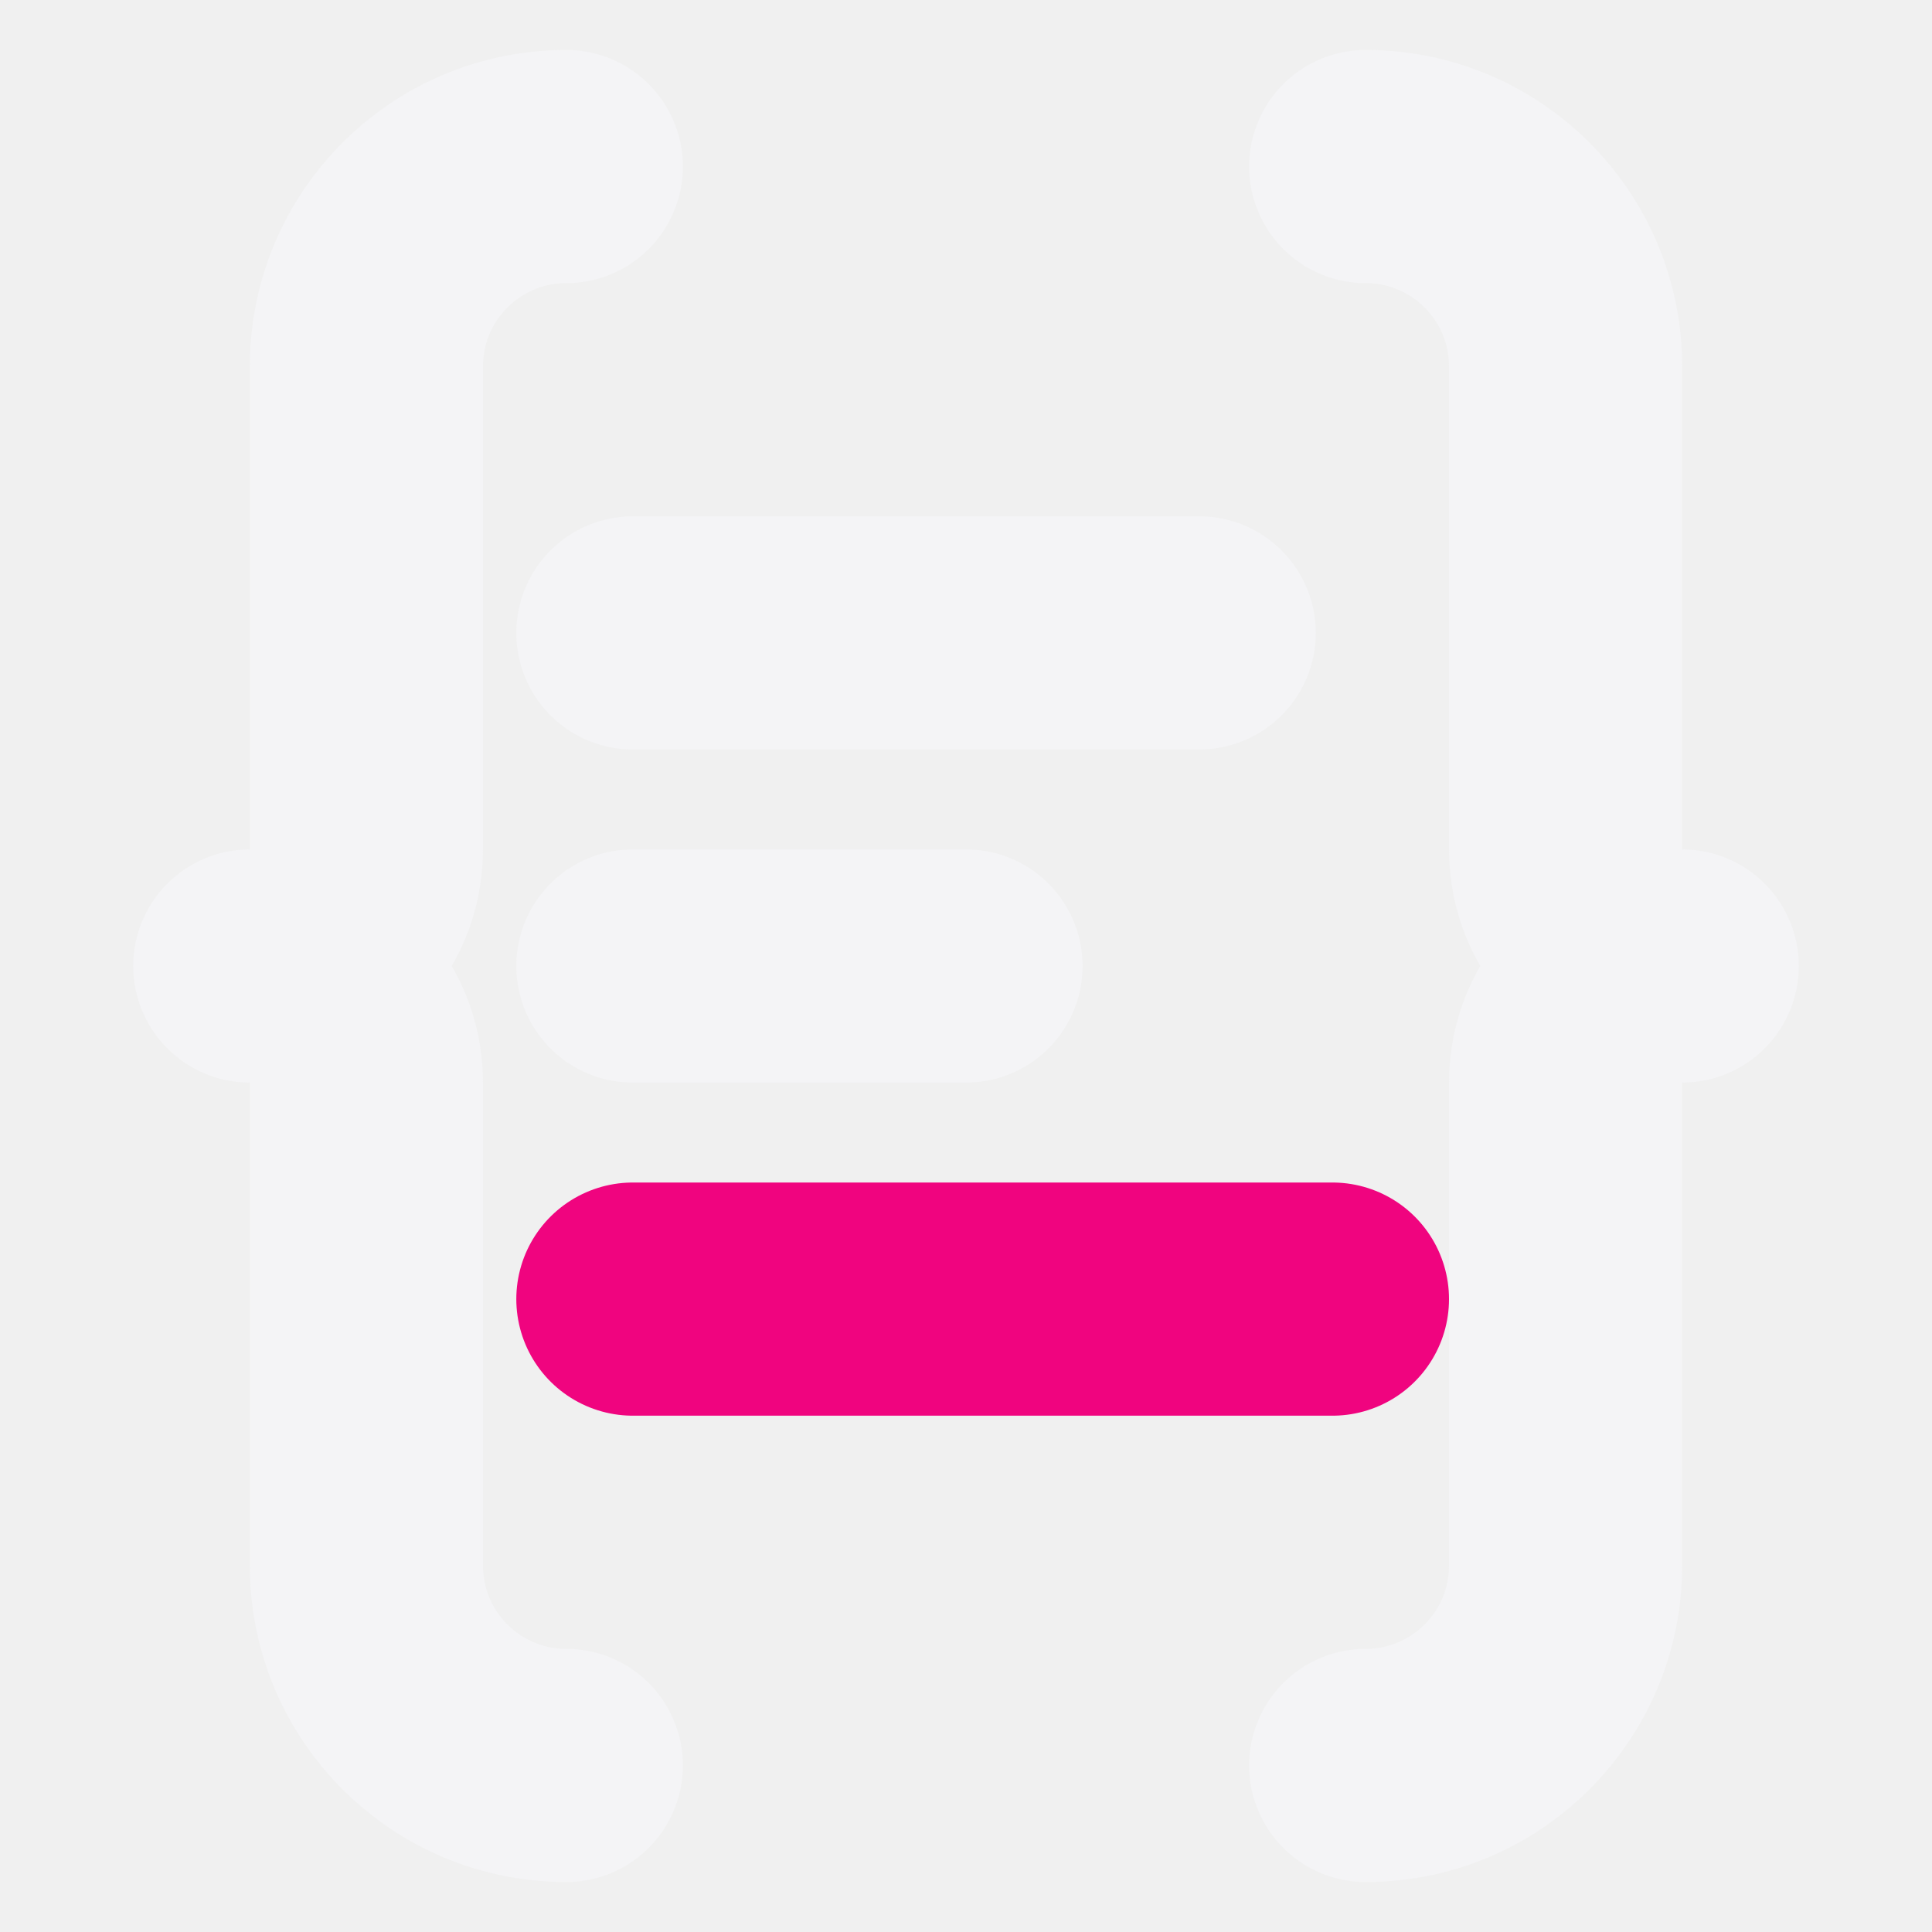
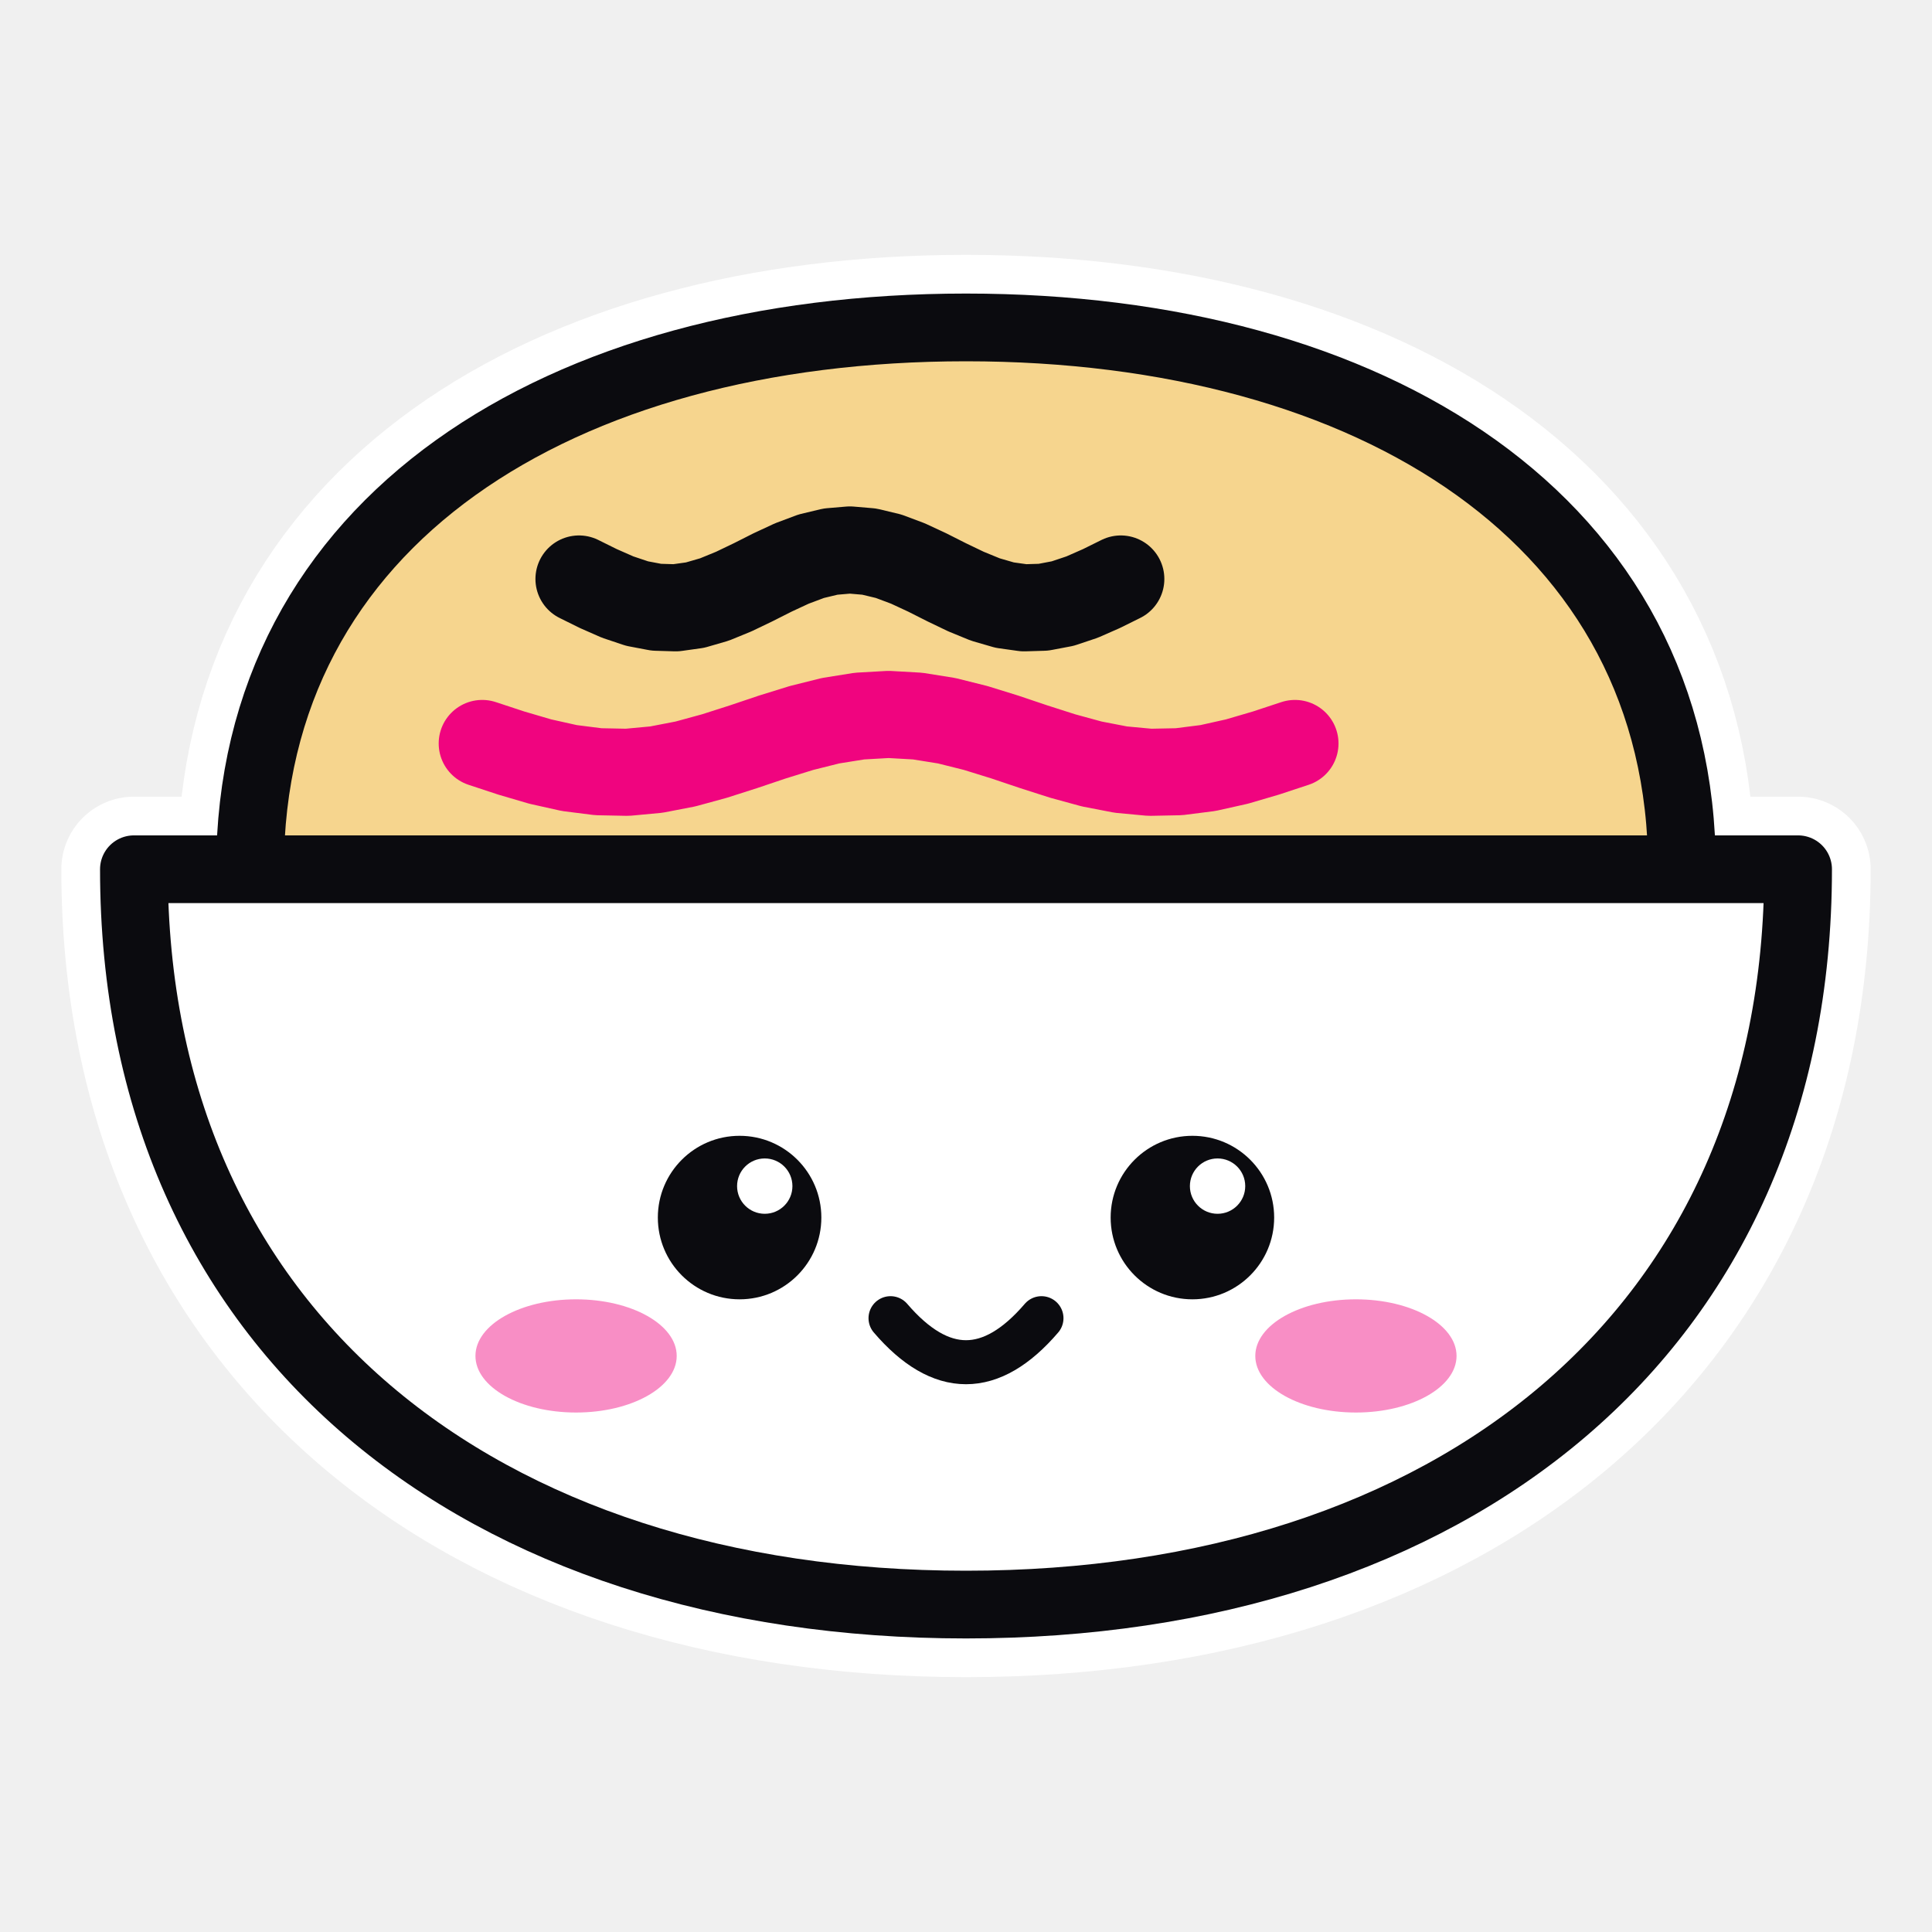
- <svg xmlns="http://www.w3.org/2000/svg" viewBox="3.000 3.000 58.000 58.000" role="img" aria-label="ndb">
-   <path d="M20 8A6 6 0 0 0 14 14V28.5A3.5 3.5 0 0 1 10.5 32A3.5 3.5 0 0 1 14 35.5V50A6 6 0 0 0 20 56" fill="none" stroke="#F4F4F6" stroke-width="7" stroke-linecap="round" stroke-linejoin="round" />
-   <path d="M44 8A6 6 0 0 1 50 14V28.5A3.5 3.5 0 0 0 53.5 32A3.5 3.5 0 0 0 50 35.5V50A6 6 0 0 1 44 56" fill="none" stroke="#F4F4F6" stroke-width="7" stroke-linecap="round" stroke-linejoin="round" />
-   <path d="M22 22h17" fill="none" stroke="#F4F4F6" stroke-width="7" stroke-linecap="round" />
-   <path d="M22 32h10" fill="none" stroke="#F4F4F6" stroke-width="7" stroke-linecap="round" />
-   <path d="M22 42h21" fill="none" stroke="#F0047F" stroke-width="7" stroke-linecap="round" />
+ <svg xmlns="http://www.w3.org/2000/svg" viewBox="0.160 22.160 199.680 199.680" role="img" aria-label="ndb">
+   <path d="M26 112C26 76 58 56 100 56C142 56 174 76 174 112Z" fill="#FFFFFF" stroke="#FFFFFF" stroke-width="15" stroke-linejoin="round" />
+   <path d="M14 112H186C186 160 150 188 100 188C50 188 14 160 14 112Z" fill="#FFFFFF" stroke="#FFFFFF" stroke-width="15" stroke-linejoin="round" />
+   <path d="M26 112C26 76 58 56 100 56C142 56 174 76 174 112Z" fill="#F6D58E" stroke="#0B0B0F" stroke-width="7" stroke-linejoin="round" stroke-linecap="round" />
+   <path d="M60.00 82.00L62.00 82.99L64.00 83.87L66.00 84.54L68.00 84.92L70.00 84.98L72.00 84.70L74.00 84.12L76.00 83.30L78.00 82.34L80.00 81.33L82.00 80.40L84.00 79.65L86.00 79.17L88.00 79.00L90.00 79.17L92.00 79.65L94.00 80.40L96.00 81.33L98.00 82.34L100.00 83.30L102.00 84.12L104.00 84.70L106.00 84.98L108.00 84.92L110.00 84.54L112.00 83.87L114.00 82.99L116.00 82.00" fill="none" stroke="#0B0B0F" stroke-width="9" stroke-linecap="round" stroke-linejoin="round" />
+   <path d="M50.00 99.00L53.00 99.99L56.00 100.87L59.00 101.54L62.00 101.92L65.00 101.98L68.00 101.70L71.00 101.12L74.00 100.30L77.00 99.34L80.00 98.33L83.00 97.40L86.00 96.65L89.00 96.17L92.00 96.00L95.00 96.17L98.00 96.65L101.00 97.40L104.00 98.33L107.00 99.34L110.00 100.30L113.00 101.12L116.00 101.70L119.00 101.98L122.00 101.92L125.00 101.54L128.00 100.87L131.00 99.99L134.00 99.00" fill="none" stroke="#F0047F" stroke-width="9" stroke-linecap="round" stroke-linejoin="round" />
+   <path d="M14 112H186C186 160 150 188 100 188C50 188 14 160 14 112Z" fill="#FFFFFF" stroke="#0B0B0F" stroke-width="7" stroke-linejoin="round" stroke-linecap="round" />
+   <g transform="translate(100 148) scale(1.3)">
+     <circle cx="-18" cy="0" r="6.5" fill="#0B0B0F" />
+     <circle cx="18" cy="0" r="6.5" fill="#0B0B0F" />
+     <circle cx="-16" cy="-2.5" r="2.2" fill="#FFFFFF" />
+     <circle cx="20" cy="-2.5" r="2.2" fill="#FFFFFF" />
+     <ellipse cx="-31" cy="11" rx="8" ry="4.5" fill="#F0047F" opacity="0.45" />
+     <ellipse cx="31" cy="11" rx="8" ry="4.5" fill="#F0047F" opacity="0.45" />
+     <path d="M-6 8Q0 15 6 8" fill="none" stroke="#0B0B0F" stroke-width="3.5" stroke-linecap="round" />
+   </g>
</svg>
